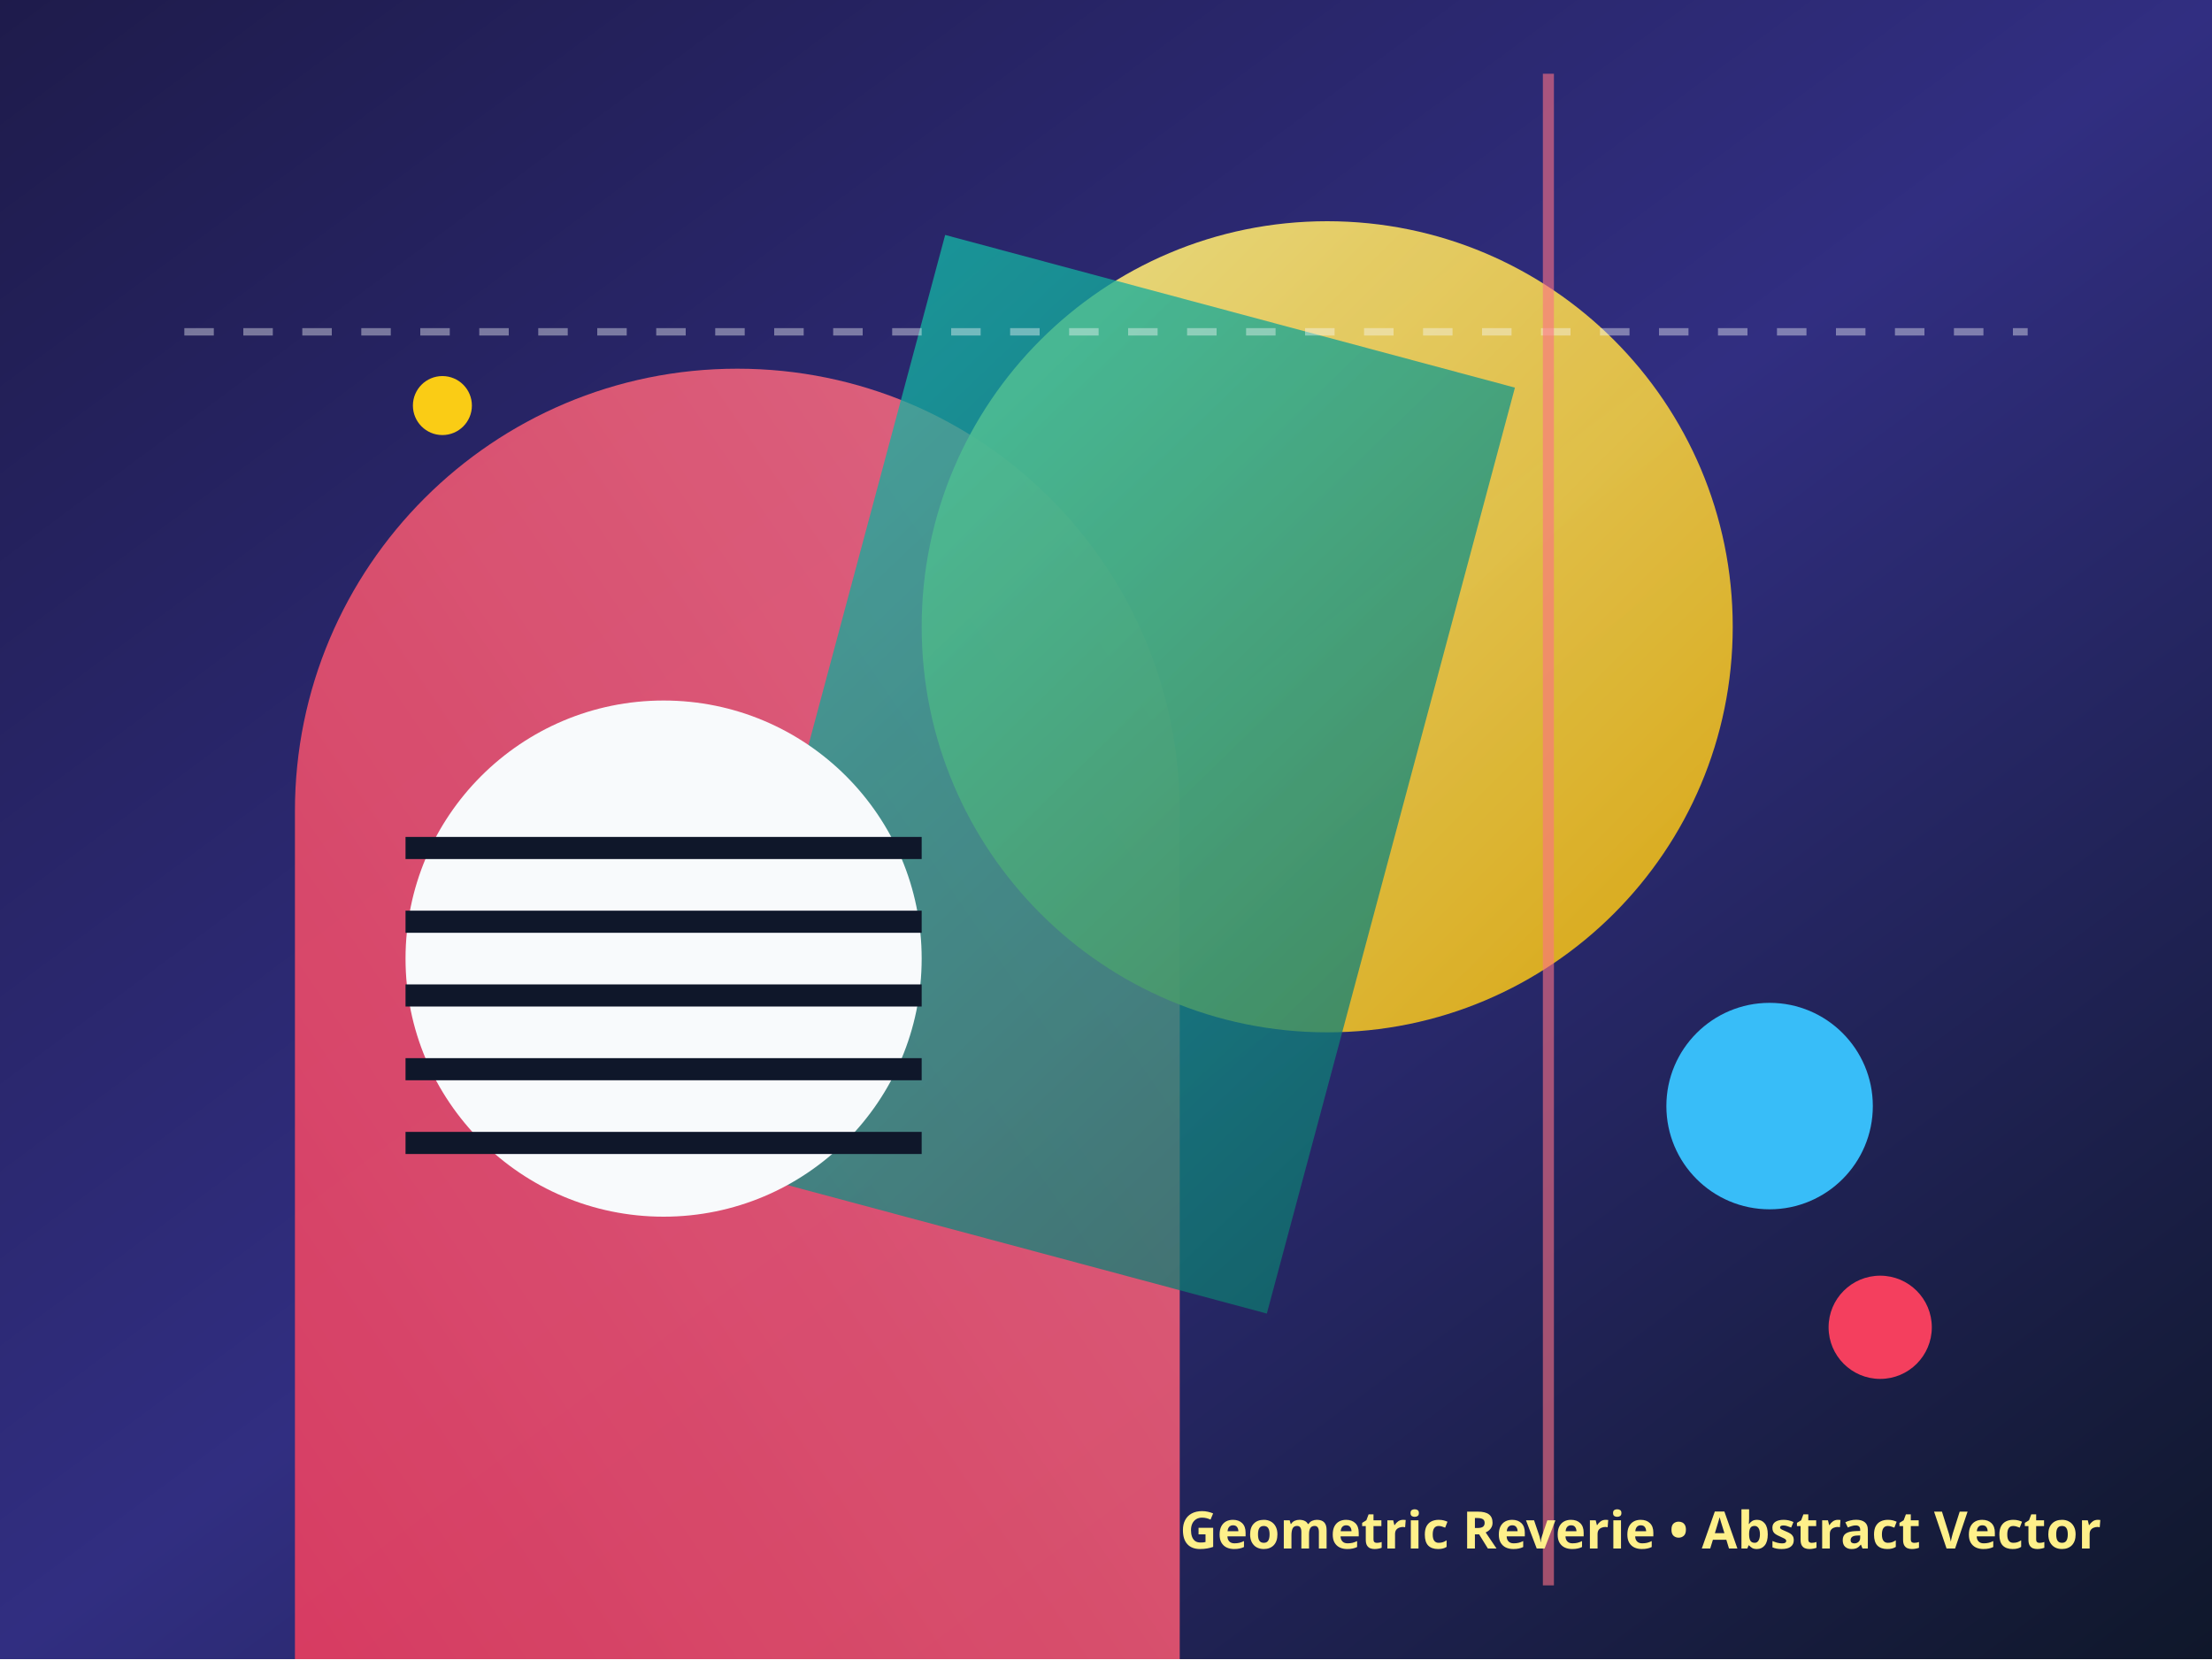
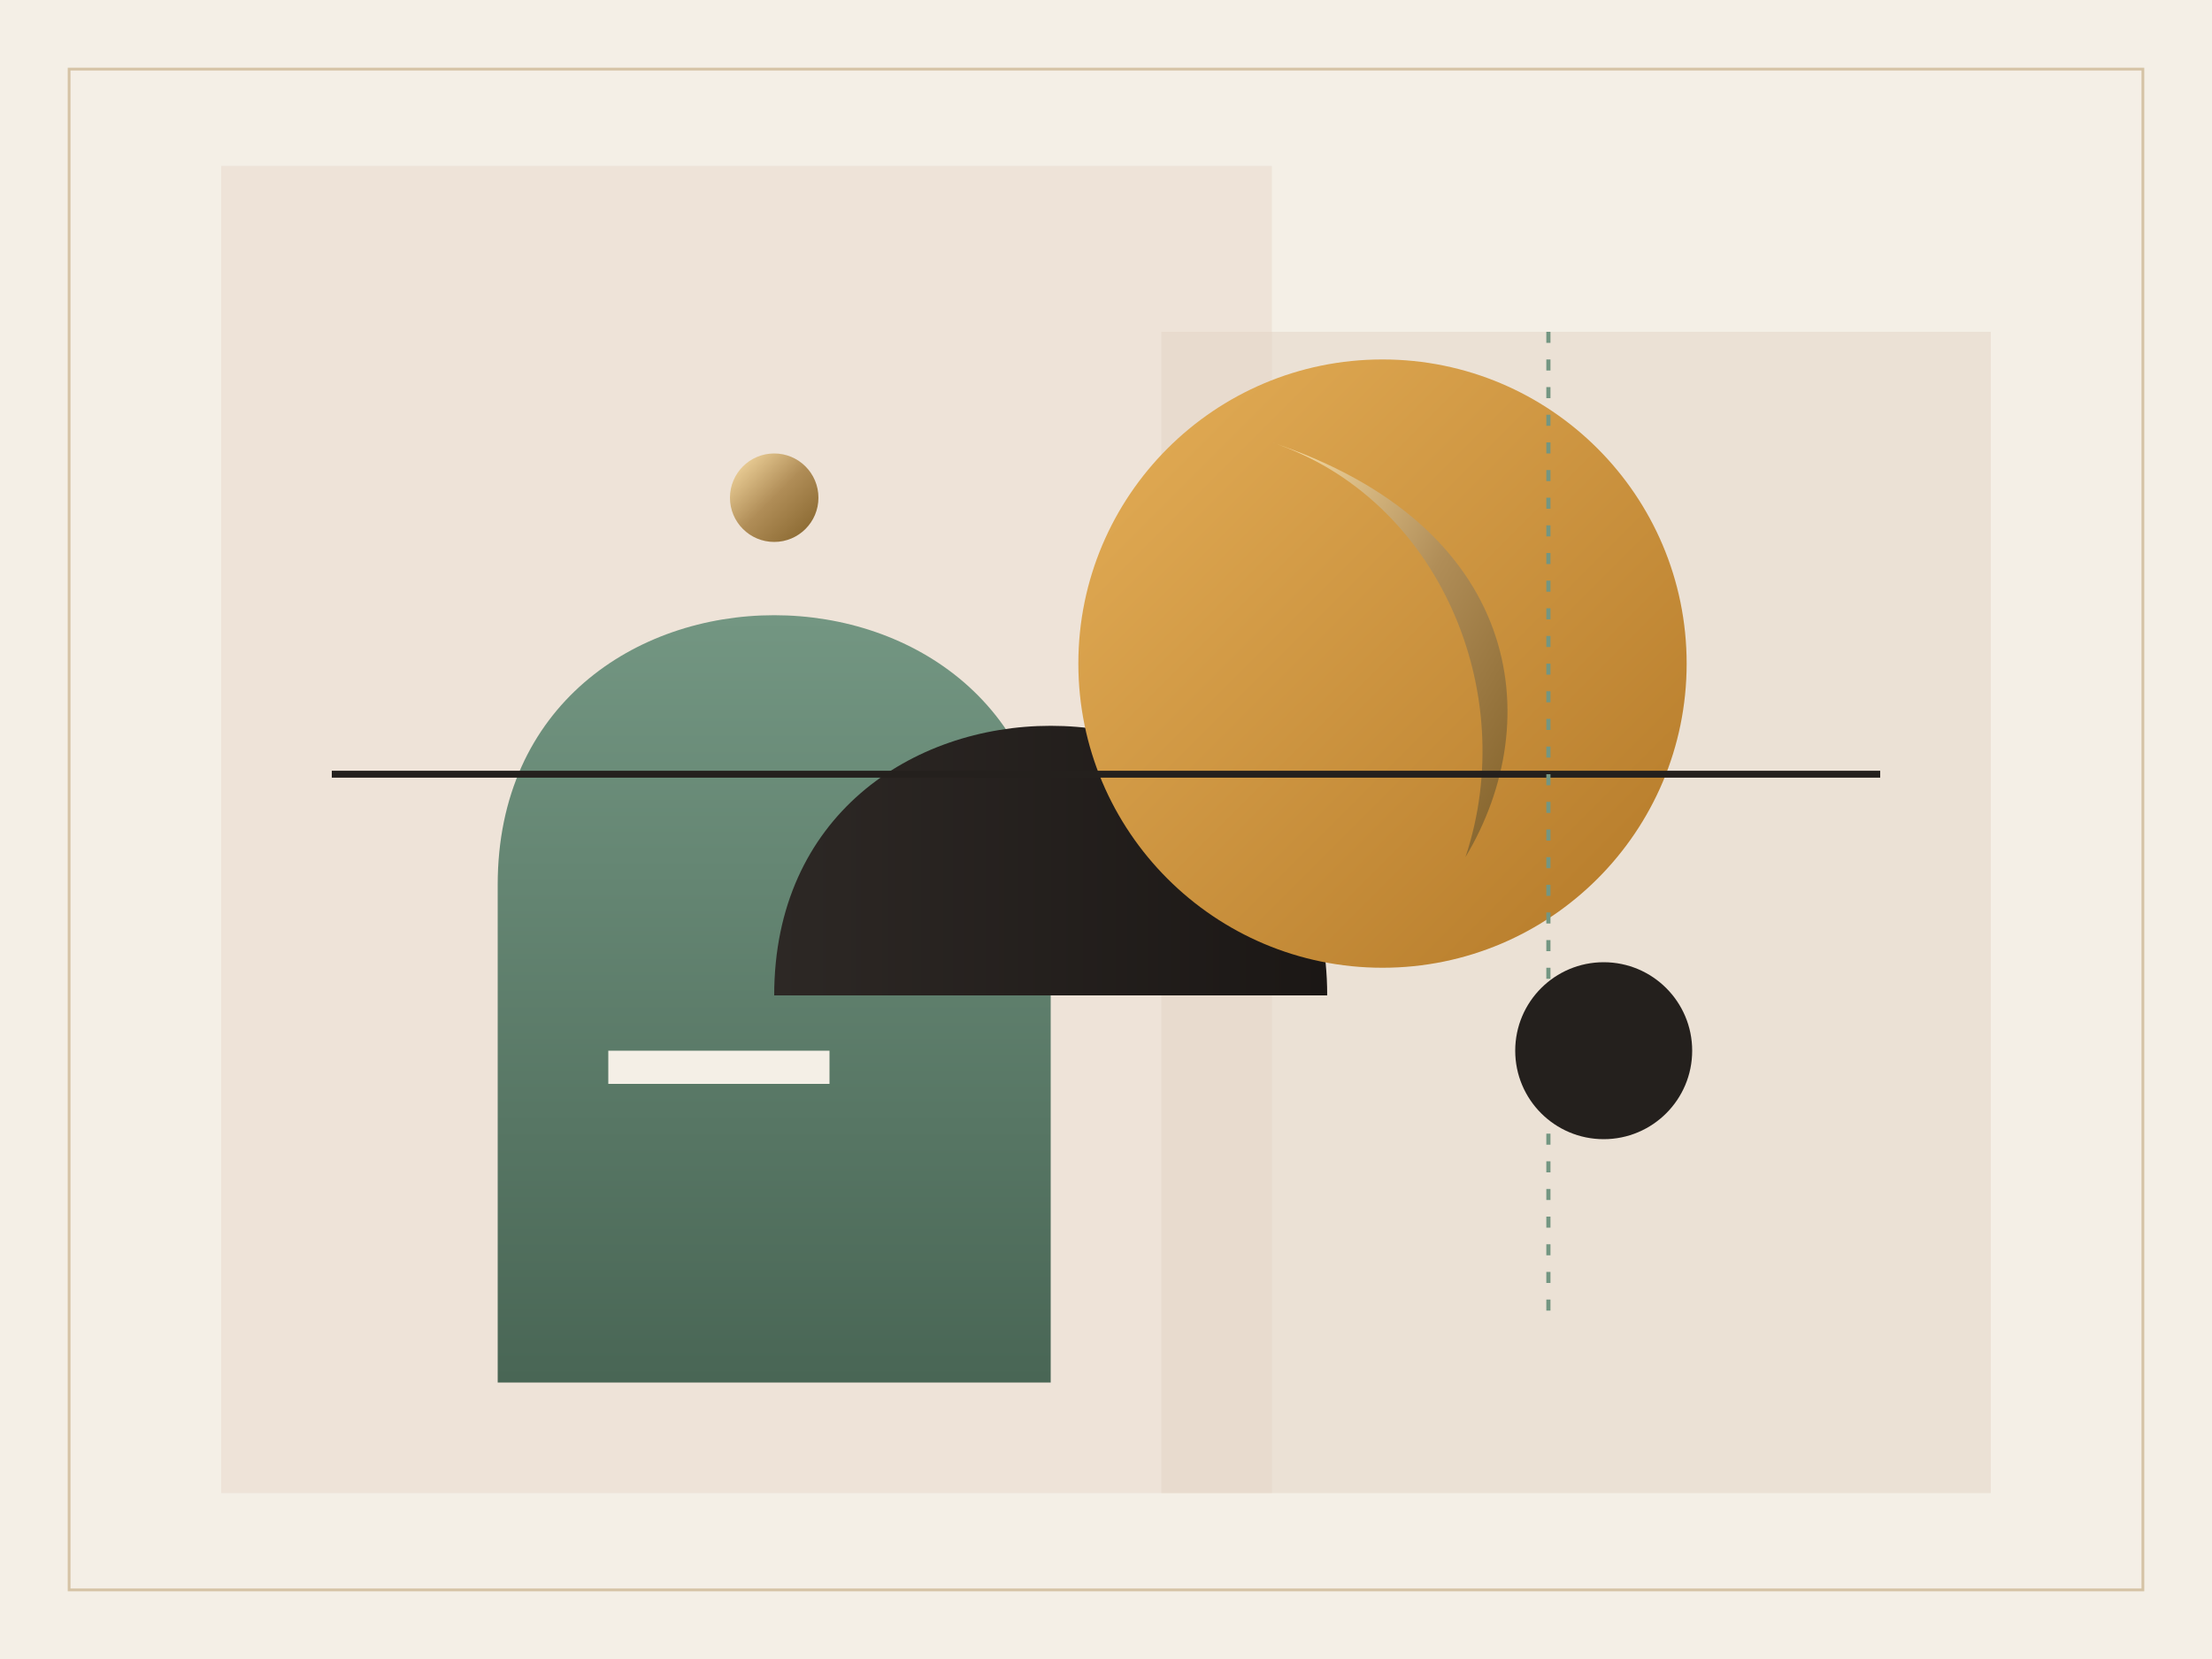
- <svg xmlns="http://www.w3.org/2000/svg" viewBox="0 0 600 450" width="100%" height="100%">
+ <svg xmlns="http://www.w3.org/2000/svg" viewBox="0 0 800 600" width="100%" height="100%">
  <defs>
-     <linearGradient id="absBg" x1="0%" y1="0%" x2="100%" y2="100%">
-       <stop offset="0%" stop-color="#1e1b4b" />
-       <stop offset="50%" stop-color="#312e81" />
-       <stop offset="100%" stop-color="#0f172a" />
+     <linearGradient id="warmOchre" x1="0%" y1="0%" x2="100%" y2="100%">
+       <stop offset="0%" stop-color="#E5AF58" />
+       <stop offset="100%" stop-color="#B37827" />
    </linearGradient>
-     <linearGradient id="goldShape" x1="0%" y1="0%" x2="100%" y2="100%">
-       <stop offset="0%" stop-color="#fef08a" />
-       <stop offset="100%" stop-color="#eab308" />
+     <linearGradient id="sageAbstract" x1="0%" y1="0%" x2="0%" y2="100%">
+       <stop offset="0%" stop-color="#739682" />
+       <stop offset="100%" stop-color="#496655" />
    </linearGradient>
-     <linearGradient id="coralShape" x1="0%" y1="100%" x2="100%" y2="0%">
-       <stop offset="0%" stop-color="#f43f5e" />
-       <stop offset="100%" stop-color="#fb7185" />
+     <linearGradient id="charcoalAbstract" x1="0%" y1="0%" x2="100%" y2="0%">
+       <stop offset="0%" stop-color="#2D2825" />
+       <stop offset="100%" stop-color="#1B1715" />
    </linearGradient>
-     <linearGradient id="tealShape" x1="0%" y1="0%" x2="100%" y2="100%">
-       <stop offset="0%" stop-color="#14b8a6" />
-       <stop offset="100%" stop-color="#0f766e" />
+     <linearGradient id="goldLeaf" x1="0%" y1="0%" x2="100%" y2="100%">
+       <stop offset="0%" stop-color="#FCE1A9" />
+       <stop offset="50%" stop-color="#B08D57" />
+       <stop offset="100%" stop-color="#826129" />
    </linearGradient>
  </defs>
-   <rect width="600" height="450" fill="url(#absBg)" />
-   <path d="M 80 450 L 80 220 A 120 120 0 0 1 320 220 L 320 450 Z" fill="url(#coralShape)" opacity="0.85" />
-   <circle cx="360" cy="170" r="110" fill="url(#goldShape)" opacity="0.9" />
-   <rect x="220" y="80" width="160" height="260" fill="url(#tealShape)" opacity="0.75" transform="rotate(15 300 210)" />
-   <g transform="translate(180, 260)">
-     <circle cx="0" cy="0" r="70" fill="#f8fafc" />
-     <path d="M -70 -30 L 70 -30 M -70 -10 L 70 -10 M -70 10 L 70 10 M -70 30 L 70 30 M -70 50 L 70 50" stroke="#0f172a" stroke-width="6" />
-   </g>
-   <line x1="50" y1="90" x2="550" y2="90" stroke="#f8fafc" stroke-width="2" stroke-dasharray="8,8" opacity="0.4" />
-   <line x1="420" y1="20" x2="420" y2="430" stroke="#fb7185" stroke-width="3" opacity="0.6" />
-   <circle cx="480" cy="300" r="28" fill="#38bdf8" />
-   <circle cx="510" cy="360" r="14" fill="#f43f5e" />
-   <circle cx="120" cy="110" r="8" fill="#facc15" />
-   <text x="570" y="420" font-family="'Segoe UI', sans-serif" font-size="14" font-weight="700" fill="#fef08a" text-anchor="end">Geometric Reverie • Abstract Vector</text>
+   <rect width="800" height="600" fill="#F4EFE6" />
+   <rect x="80" y="60" width="380" height="480" fill="#EADBCE" opacity="0.6" />
+   <rect x="420" y="120" width="300" height="420" fill="#E2D4C3" opacity="0.5" />
+   <path d="M 180 500 L 180 320 C 180 190 380 190 380 320 L 380 500 Z" fill="url(#sageAbstract)" />
+   <path d="M 280 360 C 280 230 480 230 480 360 Z" fill="url(#charcoalAbstract)" />
+   <circle cx="500" cy="240" r="110" fill="url(#warmOchre)" />
+   <path d="M 460 160 C 520 180 550 250 530 310 C 560 260 550 190 460 160 Z" fill="url(#goldLeaf)" />
+   <line x1="120" y1="280" x2="680" y2="280" stroke="#24201D" stroke-width="2.5" />
+   <line x1="380" y1="80" x2="380" y2="520" stroke="url(#goldLeaf)" stroke-width="2" />
+   <line x1="560" y1="120" x2="560" y2="480" stroke="#739682" stroke-width="1.5" stroke-dasharray="4,6" />
+   <circle cx="280" cy="180" r="16" fill="url(#goldLeaf)" />
+   <circle cx="580" cy="380" r="32" fill="#24201D" />
+   <rect x="220" y="380" width="80" height="12" fill="#F4EFE6" />
+   <rect x="25" y="25" width="750" height="550" fill="none" stroke="#B08D57" stroke-width="1" opacity="0.45" />
</svg>
